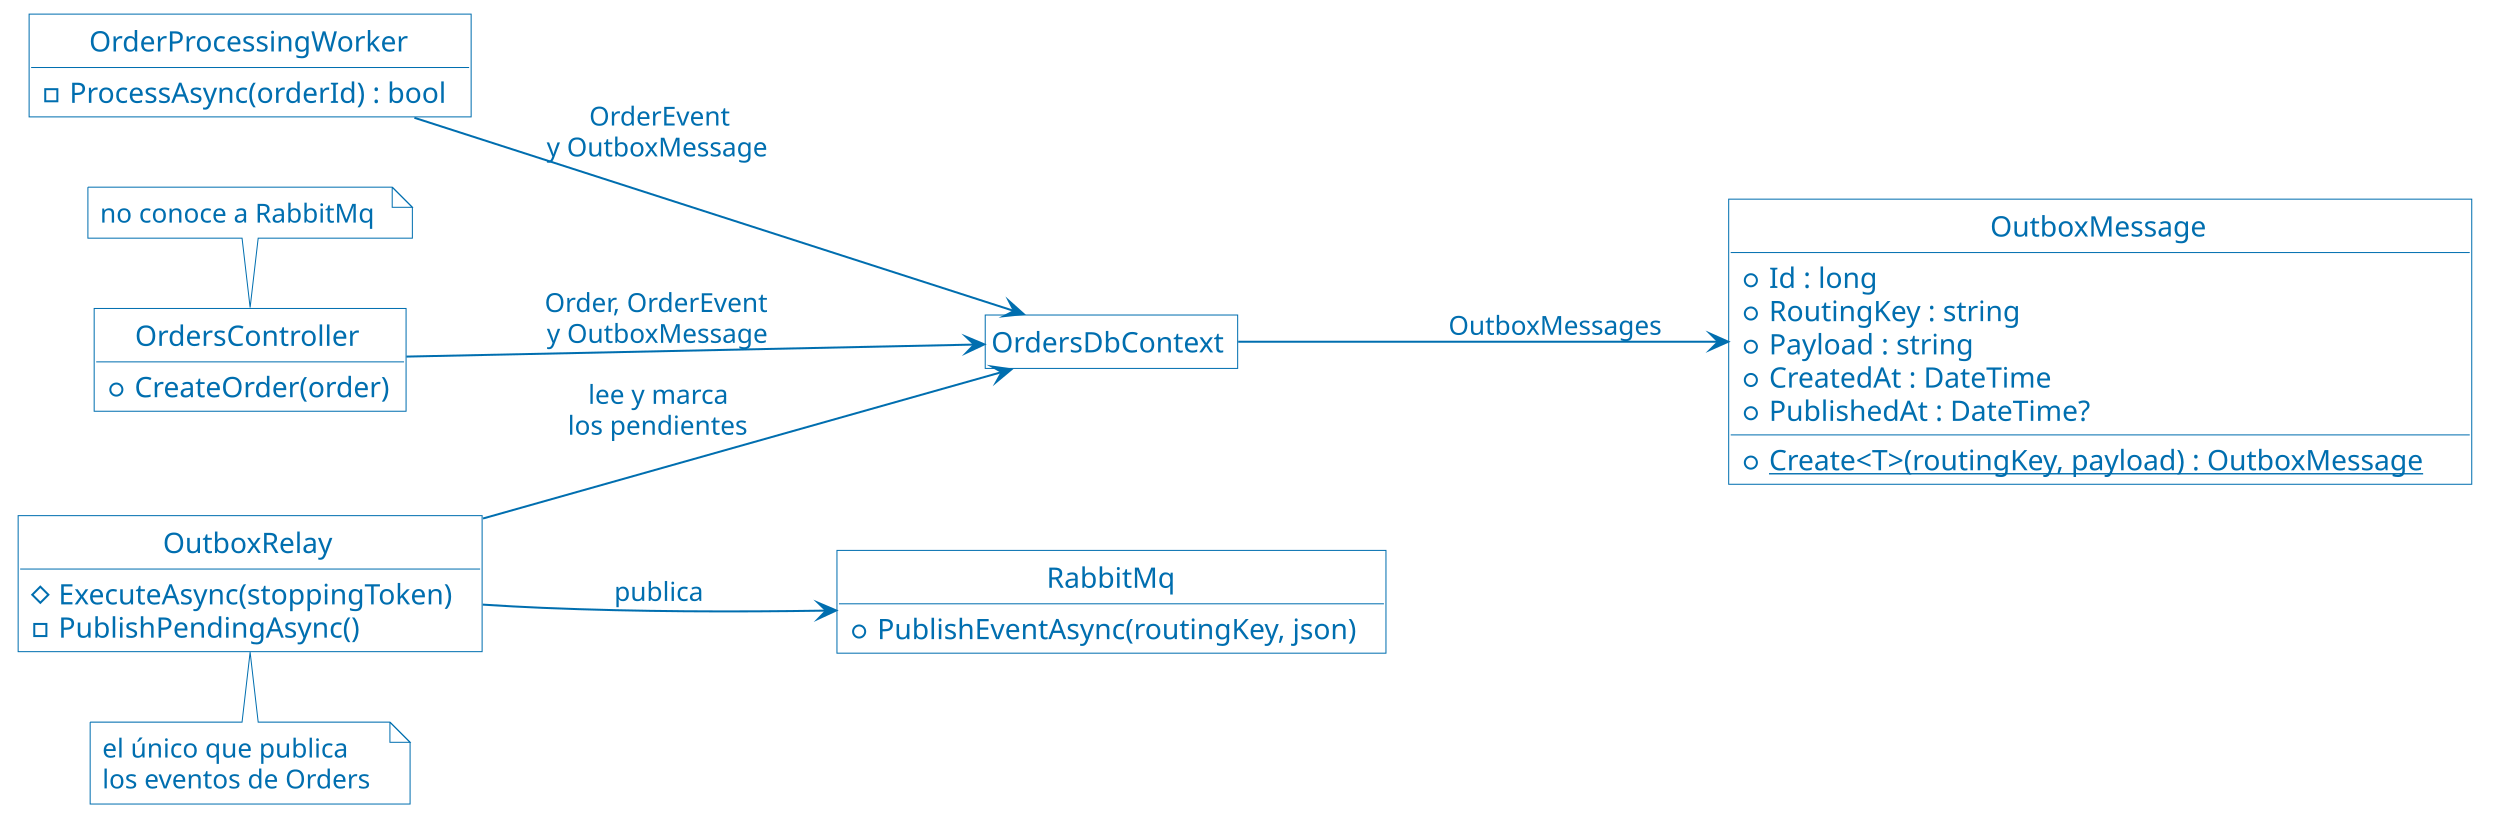
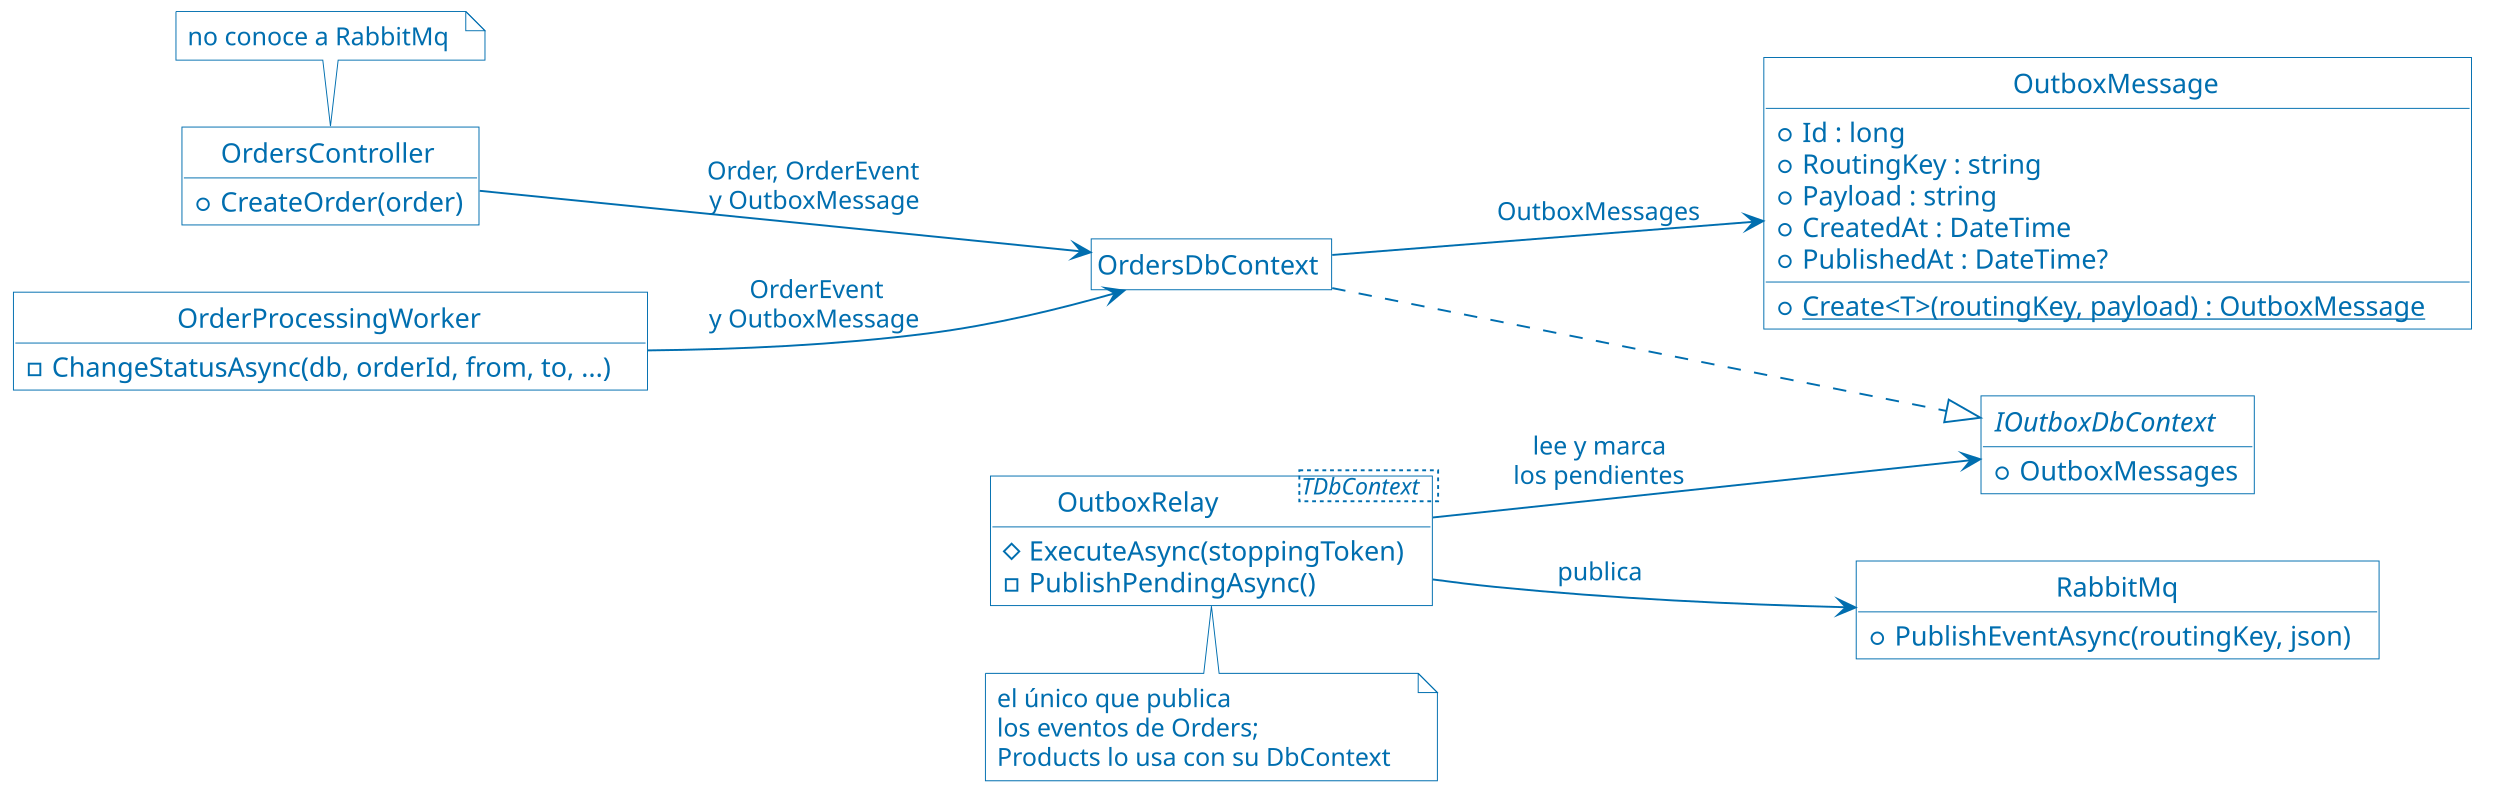
- <svg xmlns="http://www.w3.org/2000/svg" version="1.1" data-diagram-type="CLASS" style="width:1240px;height:413px;" width="1240px" height="413px" viewBox="0 0 1240 413" zoomAndPan="magnify" preserveAspectRatio="none" contentStyleType="text/css">
+ <svg xmlns="http://www.w3.org/2000/svg" version="1.1" data-diagram-type="CLASS" style="width:1302px;height:421px;" width="1302px" height="421px" viewBox="0 0 1302 421" zoomAndPan="magnify" preserveAspectRatio="none" contentStyleType="text/css">
  <defs />
  <g font-family="sans-serif" lengthAdjust="spacing">
    <g class="entity" data-qualified-name="OrdersController" id="ent0001" data-source-line="5">
-       <rect x="46.71" y="153" width="154.7" height="50.977" fill="none" style="stroke:#006EAF;stroke-width:0.5;" />
-       <text x="66.939" y="171.535" fill="#006EAF" font-size="14" textLength="114.242">OrdersController</text>
-       <line x1="47.71" y1="179.488" x2="200.41" y2="179.488" style="stroke:#006EAF;stroke-width:0.5;" />
+       <rect x="94.76" y="66.17" width="154.7" height="50.977" fill="none" style="stroke:#006EAF;stroke-width:0.5;" />
+       <text x="114.989" y="84.705" fill="#006EAF" font-size="14" textLength="114.242">OrdersController</text>
+       <line x1="95.76" y1="92.658" x2="248.46" y2="92.658" style="stroke:#006EAF;stroke-width:0.5;" />
      <g data-visibility-modifier="PUBLIC_METHOD">
-         <ellipse cx="57.71" cy="193.232" rx="3" ry="3" fill="none" style="stroke:#006EAF;stroke-width:1;" />
+         <ellipse cx="105.76" cy="106.402" rx="3" ry="3" fill="none" style="stroke:#006EAF;stroke-width:1;" />
      </g>
-       <text x="66.71" y="197.023" fill="#006EAF" font-size="14" textLength="128.7">CreateOrder(order)</text>
+       <text x="114.76" y="110.193" fill="#006EAF" font-size="14" textLength="128.7">CreateOrder(order)</text>
    </g>
    <g class="entity" data-qualified-name="OrderProcessingWorker" id="ent0002" data-source-line="8">
-       <rect x="14.44" y="7" width="219.245" height="50.977" fill="none" style="stroke:#006EAF;stroke-width:0.5;" />
-       <text x="44.195" y="25.535" fill="#006EAF" font-size="14" textLength="159.735">OrderProcessingWorker</text>
-       <line x1="15.44" y1="33.488" x2="232.685" y2="33.488" style="stroke:#006EAF;stroke-width:0.5;" />
+       <rect x="7" y="152.17" width="330.213" height="50.977" fill="none" style="stroke:#006EAF;stroke-width:0.5;" />
+       <text x="92.239" y="170.705" fill="#006EAF" font-size="14" textLength="159.735">OrderProcessingWorker</text>
+       <line x1="8" y1="178.658" x2="336.213" y2="178.658" style="stroke:#006EAF;stroke-width:0.5;" />
      <g data-visibility-modifier="PRIVATE_METHOD">
-         <rect x="22.44" y="44.232" width="6" height="6" fill="none" style="stroke:#006EAF;stroke-width:1;" />
+         <rect x="15" y="189.402" width="6" height="6" fill="none" style="stroke:#006EAF;stroke-width:1;" />
      </g>
-       <text x="34.44" y="51.023" fill="#006EAF" font-size="14" textLength="193.245">ProcessAsync(orderId) : bool</text>
+       <text x="27" y="196.193" fill="#006EAF" font-size="14" textLength="304.213">ChangeStatusAsync(db, orderId, from, to, ...)</text>
    </g>
    <g class="entity" data-qualified-name="OutboxRelay" id="ent0003" data-source-line="11">
-       <rect x="9" y="255.76" width="230.128" height="67.465" fill="none" style="stroke:#006EAF;stroke-width:0.5;" />
-       <text x="80.792" y="274.295" fill="#006EAF" font-size="14" textLength="86.543">OutboxRelay</text>
-       <line x1="10" y1="282.248" x2="238.128" y2="282.248" style="stroke:#006EAF;stroke-width:0.5;" />
+       <rect x="515.84" y="247.92" width="230.128" height="67.465" fill="none" style="stroke:#006EAF;stroke-width:0.5;" />
+       <text x="550.497" y="266.455" fill="#006EAF" font-size="14" textLength="86.543">OutboxRelay</text>
+       <rect x="676.696" y="244.92" width="72.271" height="16.133" fill="none" style="stroke:#006EAF;stroke-width:1;stroke-dasharray:2,2;" />
+       <text x="677.696" y="257.522" fill="#006EAF" font-size="12" textLength="70.271" font-style="italic">TDbContext</text>
+       <line x1="516.84" y1="274.408" x2="744.968" y2="274.408" style="stroke:#006EAF;stroke-width:0.5;" />
      <g data-visibility-modifier="PROTECTED_METHOD">
-         <polygon points="20,290.992,24,294.992,20,298.992,16,294.992" fill="none" style="stroke:#006EAF;stroke-width:1;stroke-linejoin:miter;stroke-miterlimit:10;" />
+         <polygon points="526.84,283.152,530.84,287.152,526.84,291.152,522.84,287.152" fill="none" style="stroke:#006EAF;stroke-width:1;stroke-linejoin:miter;stroke-miterlimit:10;" />
      </g>
-       <text x="29" y="299.783" fill="#006EAF" font-size="14" textLength="204.128">ExecuteAsync(stoppingToken)</text>
+       <text x="535.84" y="291.943" fill="#006EAF" font-size="14" textLength="204.128">ExecuteAsync(stoppingToken)</text>
      <g data-visibility-modifier="PRIVATE_METHOD">
-         <rect x="17" y="309.481" width="6" height="6" fill="none" style="stroke:#006EAF;stroke-width:1;" />
+         <rect x="523.84" y="301.641" width="6" height="6" fill="none" style="stroke:#006EAF;stroke-width:1;" />
      </g>
-       <text x="29" y="316.272" fill="#006EAF" font-size="14" textLength="152.735">PublishPendingAsync()</text>
+       <text x="535.84" y="308.432" fill="#006EAF" font-size="14" textLength="152.735">PublishPendingAsync()</text>
    </g>
    <g class="entity" data-qualified-name="OrdersDbContext" id="ent0004" data-source-line="15">
-       <rect x="488.67" y="156.25" width="125.212" height="26.488" fill="none" style="stroke:#006EAF;stroke-width:0.5;" />
-       <text x="491.67" y="174.785" fill="#006EAF" font-size="14" textLength="119.212">OrdersDbContext</text>
+       <rect x="568.3" y="124.41" width="125.212" height="26.488" fill="none" style="stroke:#006EAF;stroke-width:0.5;" />
+       <text x="571.3" y="142.945" fill="#006EAF" font-size="14" textLength="119.212">OrdersDbContext</text>
    </g>
-     <g class="entity" data-qualified-name="OutboxMessage" id="ent0005" data-source-line="16">
-       <rect x="857.43" y="98.78" width="368.556" height="141.418" fill="none" style="stroke:#006EAF;stroke-width:0.5;" />
-       <text x="987.113" y="117.315" fill="#006EAF" font-size="14" textLength="109.19">OutboxMessage</text>
-       <line x1="858.43" y1="125.268" x2="1224.986" y2="125.268" style="stroke:#006EAF;stroke-width:0.5;" />
+     <g class="entity" data-qualified-name="IOutboxDbContext" id="ent0005" data-source-line="16">
+       <rect x="1031.71" y="206.17" width="142.327" height="50.977" fill="none" style="stroke:#006EAF;stroke-width:0.5;" />
+       <text x="1038.893" y="224.705" fill="#006EAF" font-size="14" textLength="127.962" font-style="italic">IOutboxDbContext</text>
+       <line x1="1032.71" y1="232.658" x2="1173.037" y2="232.658" style="stroke:#006EAF;stroke-width:0.5;" />
      <g data-visibility-modifier="PUBLIC_FIELD">
-         <ellipse cx="868.43" cy="139.012" rx="3" ry="3" fill="none" style="stroke:#006EAF;stroke-width:1;" />
+         <ellipse cx="1042.71" cy="246.402" rx="3" ry="3" fill="none" style="stroke:#006EAF;stroke-width:1;" />
      </g>
-       <text x="877.43" y="142.803" fill="#006EAF" font-size="14" textLength="56.198">Id : long</text>
+       <text x="1051.71" y="250.193" fill="#006EAF" font-size="14" textLength="116.327">OutboxMessages</text>
+     </g>
+     <g class="entity" data-qualified-name="OutboxMessage" id="ent0006" data-source-line="19">
+       <rect x="918.6" y="29.95" width="368.556" height="141.418" fill="none" style="stroke:#006EAF;stroke-width:0.5;" />
+       <text x="1048.283" y="48.485" fill="#006EAF" font-size="14" textLength="109.19">OutboxMessage</text>
+       <line x1="919.6" y1="56.438" x2="1286.156" y2="56.438" style="stroke:#006EAF;stroke-width:0.5;" />
      <g data-visibility-modifier="PUBLIC_FIELD">
-         <ellipse cx="868.43" cy="155.501" rx="3" ry="3" fill="none" style="stroke:#006EAF;stroke-width:1;" />
+         <ellipse cx="929.6" cy="70.182" rx="3" ry="3" fill="none" style="stroke:#006EAF;stroke-width:1;" />
      </g>
-       <text x="877.43" y="159.292" fill="#006EAF" font-size="14" textLength="129.951">RoutingKey : string</text>
+       <text x="938.6" y="73.973" fill="#006EAF" font-size="14" textLength="56.198">Id : long</text>
      <g data-visibility-modifier="PUBLIC_FIELD">
-         <ellipse cx="868.43" cy="171.989" rx="3" ry="3" fill="none" style="stroke:#006EAF;stroke-width:1;" />
+         <ellipse cx="929.6" cy="86.671" rx="3" ry="3" fill="none" style="stroke:#006EAF;stroke-width:1;" />
      </g>
-       <text x="877.43" y="175.78" fill="#006EAF" font-size="14" textLength="104.829">Payload : string</text>
+       <text x="938.6" y="90.462" fill="#006EAF" font-size="14" textLength="129.951">RoutingKey : string</text>
      <g data-visibility-modifier="PUBLIC_FIELD">
-         <ellipse cx="868.43" cy="188.477" rx="3" ry="3" fill="none" style="stroke:#006EAF;stroke-width:1;" />
+         <ellipse cx="929.6" cy="103.159" rx="3" ry="3" fill="none" style="stroke:#006EAF;stroke-width:1;" />
      </g>
-       <text x="877.43" y="192.268" fill="#006EAF" font-size="14" textLength="146.002">CreatedAt : DateTime</text>
+       <text x="938.6" y="106.95" fill="#006EAF" font-size="14" textLength="104.829">Payload : string</text>
      <g data-visibility-modifier="PUBLIC_FIELD">
-         <ellipse cx="868.43" cy="204.966" rx="3" ry="3" fill="none" style="stroke:#006EAF;stroke-width:1;" />
+         <ellipse cx="929.6" cy="119.647" rx="3" ry="3" fill="none" style="stroke:#006EAF;stroke-width:1;" />
      </g>
-       <text x="877.43" y="208.757" fill="#006EAF" font-size="14" textLength="164.883">PublishedAt : DateTime?</text>
-       <line x1="858.43" y1="215.71" x2="1224.986" y2="215.71" style="stroke:#006EAF;stroke-width:0.5;" />
+       <text x="938.6" y="123.438" fill="#006EAF" font-size="14" textLength="146.002">CreatedAt : DateTime</text>
+       <g data-visibility-modifier="PUBLIC_FIELD">
+         <ellipse cx="929.6" cy="136.136" rx="3" ry="3" fill="none" style="stroke:#006EAF;stroke-width:1;" />
+       </g>
+       <text x="938.6" y="139.927" fill="#006EAF" font-size="14" textLength="164.883">PublishedAt : DateTime?</text>
+       <line x1="919.6" y1="146.88" x2="1286.156" y2="146.88" style="stroke:#006EAF;stroke-width:0.5;" />
      <g data-visibility-modifier="PUBLIC_METHOD">
-         <ellipse cx="868.43" cy="229.454" rx="3" ry="3" fill="none" style="stroke:#006EAF;stroke-width:1;" />
+         <ellipse cx="929.6" cy="160.624" rx="3" ry="3" fill="none" style="stroke:#006EAF;stroke-width:1;" />
      </g>
-       <text x="877.43" y="233.245" fill="#006EAF" font-size="14" textLength="342.556" text-decoration="underline">Create&lt;T&gt;(routingKey, payload) : OutboxMessage</text>
+       <text x="938.6" y="164.415" fill="#006EAF" font-size="14" textLength="342.556" text-decoration="underline">Create&lt;T&gt;(routingKey, payload) : OutboxMessage</text>
    </g>
-     <g class="entity" data-qualified-name="RabbitMq" id="ent0006" data-source-line="24">
-       <rect x="415.13" y="273" width="272.306" height="50.977" fill="none" style="stroke:#006EAF;stroke-width:0.5;" />
-       <text x="519.103" y="291.535" fill="#006EAF" font-size="14" textLength="64.36">RabbitMq</text>
-       <line x1="416.13" y1="299.488" x2="686.436" y2="299.488" style="stroke:#006EAF;stroke-width:0.5;" />
+     <g class="entity" data-qualified-name="RabbitMq" id="ent0007" data-source-line="27">
+       <rect x="966.72" y="292.17" width="272.306" height="50.977" fill="none" style="stroke:#006EAF;stroke-width:0.5;" />
+       <text x="1070.693" y="310.705" fill="#006EAF" font-size="14" textLength="64.36">RabbitMq</text>
+       <line x1="967.72" y1="318.658" x2="1238.026" y2="318.658" style="stroke:#006EAF;stroke-width:0.5;" />
      <g data-visibility-modifier="PUBLIC_METHOD">
-         <ellipse cx="426.13" cy="313.232" rx="3" ry="3" fill="none" style="stroke:#006EAF;stroke-width:1;" />
+         <ellipse cx="977.72" cy="332.402" rx="3" ry="3" fill="none" style="stroke:#006EAF;stroke-width:1;" />
      </g>
-       <text x="435.13" y="317.023" fill="#006EAF" font-size="14" textLength="246.306">PublishEventAsync(routingKey, json)</text>
+       <text x="986.72" y="336.193" fill="#006EAF" font-size="14" textLength="246.306">PublishEventAsync(routingKey, json)</text>
    </g>
-     <g class="entity" data-qualified-name="GMN12" id="ent0013" data-source-line="34">
-       <path d="M43.6,92.83 L43.6,118.141 A0,0 0 0 0 43.6,118.141 L120.06,118.141 L124.06,152.54 L128.06,118.141 L204.534,118.141 A0,0 0 0 0 204.534,118.141 L204.534,102.83 L194.534,92.83 L43.6,92.83 A0,0 0 0 0 43.6,92.83" style="stroke:#006EAF;stroke-width:0.5;" fill="none" />
-       <path d="M194.534,92.83 L194.534,102.83 L204.534,102.83 L194.534,92.83" style="stroke:#006EAF;stroke-width:0.5;" fill="none" />
-       <text x="49.6" y="110.398" fill="#006EAF" font-size="13" textLength="139.934">no conoce a RabbitMq</text>
+     <g class="entity" data-qualified-name="GMN14" id="ent0015" data-source-line="38">
+       <path d="M91.64,6 L91.64,31.311 A0,0 0 0 0 91.64,31.311 L168.11,31.311 L172.11,65.7 L176.11,31.311 L252.574,31.311 A0,0 0 0 0 252.574,31.311 L252.574,16 L242.574,6 L91.64,6 A0,0 0 0 0 91.64,6" style="stroke:#006EAF;stroke-width:0.5;" fill="none" />
+       <path d="M242.574,6 L242.574,16 L252.574,16 L242.574,6" style="stroke:#006EAF;stroke-width:0.5;" fill="none" />
+       <text x="97.64" y="23.568" fill="#006EAF" font-size="13" textLength="139.934">no conoce a RabbitMq</text>
    </g>
-     <g class="entity" data-qualified-name="GMN15" id="ent0016" data-source-line="35">
-       <path d="M44.72,358.18 L44.72,398.801 A0,0 0 0 0 44.72,398.801 L203.401,398.801 A0,0 0 0 0 203.401,398.801 L203.401,368.18 L193.401,358.18 L128.06,358.18 L124.06,323.47 L120.06,358.18 L44.72,358.18 A0,0 0 0 0 44.72,358.18" style="stroke:#006EAF;stroke-width:0.5;" fill="none" />
-       <path d="M193.401,358.18 L193.401,368.18 L203.401,368.18 L193.401,358.18" style="stroke:#006EAF;stroke-width:0.5;" fill="none" />
-       <text x="50.72" y="375.748" fill="#006EAF" font-size="13" textLength="127.156">el único que publica</text>
-       <text x="50.72" y="391.059" fill="#006EAF" font-size="13" textLength="137.681">los eventos de Orders</text>
+     <g class="entity" data-qualified-name="GMN17" id="ent0018" data-source-line="39">
+       <path d="M513.21,350.69 L513.21,406.622 A0,0 0 0 0 513.21,406.622 L748.596,406.622 A0,0 0 0 0 748.596,406.622 L748.596,360.69 L738.596,350.69 L634.91,350.69 L630.91,315.68 L626.91,350.69 L513.21,350.69 A0,0 0 0 0 513.21,350.69" style="stroke:#006EAF;stroke-width:0.5;" fill="none" />
+       <path d="M738.596,350.69 L738.596,360.69 L748.596,360.69 L738.596,350.69" style="stroke:#006EAF;stroke-width:0.5;" fill="none" />
+       <text x="519.21" y="368.258" fill="#006EAF" font-size="13" textLength="127.156">el único que publica</text>
+       <text x="519.21" y="383.569" fill="#006EAF" font-size="13" textLength="141.794">los eventos de Orders;</text>
+       <text x="519.21" y="398.879" fill="#006EAF" font-size="13" textLength="214.386">Products lo usa con su DbContext</text>
    </g>
-     <g class="link" data-entity-1="ent0001" data-entity-2="ent0004" id="lnk7" data-source-line="28" data-link-type="dependency">
-       <path d="M201.58,176.87 C283.59,175.13 407.211,172.516 483.191,170.906" style="stroke:#006EAF;stroke-width:1;" fill="none" id="OrdersController-to-OrdersDbContext" codeLine="28" />
-       <polygon points="488.19,170.8,479.107,166.992,483.191,170.906,479.277,174.99,488.19,170.8" fill="#006EAF" style="stroke:#006EAF;stroke-width:1;stroke-linejoin:miter;stroke-miterlimit:10;" />
-       <text x="270.13" y="154.748" fill="#006EAF" font-size="13" textLength="114.499">Order, OrderEvent</text>
-       <text x="271.231" y="170.059" fill="#006EAF" font-size="13" textLength="112.296">y OutboxMessage</text>
+     <g class="link" data-entity-1="ent0001" data-entity-2="ent0004" id="lnk8" data-source-line="31" data-link-type="dependency">
+       <path d="M249.82,99.38 C339.27,108.39 480.405,122.599 562.985,130.919" style="stroke:#006EAF;stroke-width:1;" fill="none" id="OrdersController-to-OrdersDbContext" codeLine="31" />
+       <polygon points="567.96,131.42,559.406,126.538,562.985,130.919,558.604,134.498,567.96,131.42" fill="#006EAF" style="stroke:#006EAF;stroke-width:1;stroke-linejoin:miter;stroke-miterlimit:10;" />
+       <text x="368.21" y="93.468" fill="#006EAF" font-size="13" textLength="114.499">Order, OrderEvent</text>
+       <text x="369.311" y="108.779" fill="#006EAF" font-size="13" textLength="112.296">y OutboxMessage</text>
    </g>
-     <g class="link" data-entity-1="ent0002" data-entity-2="ent0004" id="lnk8" data-source-line="29" data-link-type="dependency">
-       <path d="M205.54,58.42 C295.35,87.35 432.511,131.547 502.951,154.237" style="stroke:#006EAF;stroke-width:1;" fill="none" id="OrderProcessingWorker-to-OrdersDbContext" codeLine="29" />
-       <polygon points="507.71,155.77,500.37,149.203,502.951,154.237,497.917,156.818,507.71,155.77" fill="#006EAF" style="stroke:#006EAF;stroke-width:1;stroke-linejoin:miter;stroke-miterlimit:10;" />
-       <text x="292.223" y="62.278" fill="#006EAF" font-size="13" textLength="70.11">OrderEvent</text>
-       <text x="271.13" y="77.589" fill="#006EAF" font-size="13" textLength="112.296">y OutboxMessage</text>
+     <g class="link" data-entity-1="ent0002" data-entity-2="ent0004" id="lnk9" data-source-line="32" data-link-type="dependency">
+       <path d="M337.35,182.49 C384.59,182 436.08,179.66 483.21,173.65 C518.07,169.21 551.821,160.928 580.651,152.728" style="stroke:#006EAF;stroke-width:1;" fill="none" id="OrderProcessingWorker-to-OrdersDbContext" codeLine="32" />
+       <polygon points="585.46,151.36,575.709,149.975,580.651,152.728,577.898,157.67,585.46,151.36" fill="#006EAF" style="stroke:#006EAF;stroke-width:1;stroke-linejoin:miter;stroke-miterlimit:10;" />
+       <text x="390.303" y="155.218" fill="#006EAF" font-size="13" textLength="70.11">OrderEvent</text>
+       <text x="369.21" y="170.529" fill="#006EAF" font-size="13" textLength="112.296">y OutboxMessage</text>
    </g>
-     <g class="link" data-entity-1="ent0003" data-entity-2="ent0004" id="lnk9" data-source-line="30" data-link-type="dependency">
-       <path d="M239.57,257.17 C325.3,232.98 433.468,202.458 496.878,184.558" style="stroke:#006EAF;stroke-width:1;" fill="none" id="OutboxRelay-to-OrdersDbContext" codeLine="30" />
-       <polygon points="501.69,183.2,491.942,181.795,496.878,184.558,494.115,189.495,501.69,183.2" fill="#006EAF" style="stroke:#006EAF;stroke-width:1;stroke-linejoin:miter;stroke-miterlimit:10;" />
-       <text x="291.742" y="200.308" fill="#006EAF" font-size="13" textLength="71.735">lee y marca</text>
-       <text x="281.63" y="215.619" fill="#006EAF" font-size="13" textLength="91.958">los pendientes</text>
+     <g class="link" data-entity-1="ent0003" data-entity-2="ent0005" id="lnk10" data-source-line="33" data-link-type="dependency">
+       <path d="M746.27,269.49 C835.26,260.02 950.928,247.709 1026.318,239.689" style="stroke:#006EAF;stroke-width:1;" fill="none" id="OutboxRelay-to-IOutboxDbContext" codeLine="33" />
+       <polygon points="1031.29,239.16,1021.917,236.134,1026.318,239.689,1022.764,244.09,1031.29,239.16" fill="#006EAF" style="stroke:#006EAF;stroke-width:1;stroke-linejoin:miter;stroke-miterlimit:10;" />
+       <text x="798.212" y="236.718" fill="#006EAF" font-size="13" textLength="71.735">lee y marca</text>
+       <text x="788.1" y="252.029" fill="#006EAF" font-size="13" textLength="91.958">los pendientes</text>
    </g>
-     <g class="link" data-entity-1="ent0003" data-entity-2="ent0006" id="lnk10" data-source-line="31" data-link-type="dependency">
-       <path d="M239.43,299.89 C249.46,300.54 259.47,301.09 269.13,301.49 C316.56,303.46 363.531,303.577 409.741,302.867" style="stroke:#006EAF;stroke-width:1;" fill="none" id="OutboxRelay-to-RabbitMq" codeLine="31" />
-       <polygon points="414.74,302.79,405.68,298.929,409.741,302.867,405.803,306.928,414.74,302.79" fill="#006EAF" style="stroke:#006EAF;stroke-width:1;stroke-linejoin:miter;stroke-miterlimit:10;" />
-       <text x="304.63" y="298.058" fill="#006EAF" font-size="13" textLength="45.786">publica</text>
+     <g class="link" data-entity-1="ent0004" data-entity-2="ent0005" id="lnk11" data-source-line="34" data-link-type="extension">
+       <path d="M693.83,150.04 C781.07,167.49 922.069,195.69 1013.729,214.02" style="stroke:#006EAF;stroke-width:1;stroke-dasharray:7,7;" fill="none" id="OrdersDbContext-to-IOutboxDbContext" codeLine="34" />
+       <polygon points="1031.38,217.55,1014.906,208.137,1012.553,219.904,1031.38,217.55" fill="none" style="stroke:#006EAF;stroke-width:1;stroke-linejoin:miter;stroke-miterlimit:10;" />
    </g>
-     <g class="link" data-entity-1="ent0004" data-entity-2="ent0005" id="lnk11" data-source-line="32" data-link-type="dependency">
-       <path d="M614.14,169.49 C675.17,169.49 766.5,169.49 852.19,169.49" style="stroke:#006EAF;stroke-width:1;" fill="none" id="OrdersDbContext-to-OutboxMessage" codeLine="32" />
-       <polygon points="857.19,169.49,848.19,165.49,852.19,169.49,848.19,173.49,857.19,169.49" fill="#006EAF" style="stroke:#006EAF;stroke-width:1;stroke-linejoin:miter;stroke-miterlimit:10;" />
-       <text x="718.43" y="166.058" fill="#006EAF" font-size="13" textLength="108.018">OutboxMessages</text>
+     <g class="link" data-entity-1="ent0003" data-entity-2="ent0007" id="lnk12" data-source-line="35" data-link-type="dependency">
+       <path d="M746.24,301.78 C757.15,303.27 768.07,304.6 778.6,305.65 C840.07,311.8 903.402,314.75 961.352,316.26" style="stroke:#006EAF;stroke-width:1;" fill="none" id="OutboxRelay-to-RabbitMq" codeLine="35" />
+       <polygon points="966.35,316.39,957.457,312.157,961.352,316.26,957.249,320.154,966.35,316.39" fill="#006EAF" style="stroke:#006EAF;stroke-width:1;stroke-linejoin:miter;stroke-miterlimit:10;" />
+       <text x="811.1" y="302.218" fill="#006EAF" font-size="13" textLength="45.786">publica</text>
+     </g>
+     <g class="link" data-entity-1="ent0004" data-entity-2="ent0006" id="lnk13" data-source-line="36" data-link-type="dependency">
+       <path d="M693.83,132.78 C750.97,128.28 833.765,121.762 913.285,115.502" style="stroke:#006EAF;stroke-width:1;" fill="none" id="OrdersDbContext-to-OutboxMessage" codeLine="36" />
+       <polygon points="918.27,115.11,908.984,111.829,913.285,115.502,909.612,119.804,918.27,115.11" fill="#006EAF" style="stroke:#006EAF;stroke-width:1;stroke-linejoin:miter;stroke-miterlimit:10;" />
+       <text x="779.6" y="114.608" fill="#006EAF" font-size="13" textLength="108.018">OutboxMessages</text>
    </g>
  </g>
</svg>
